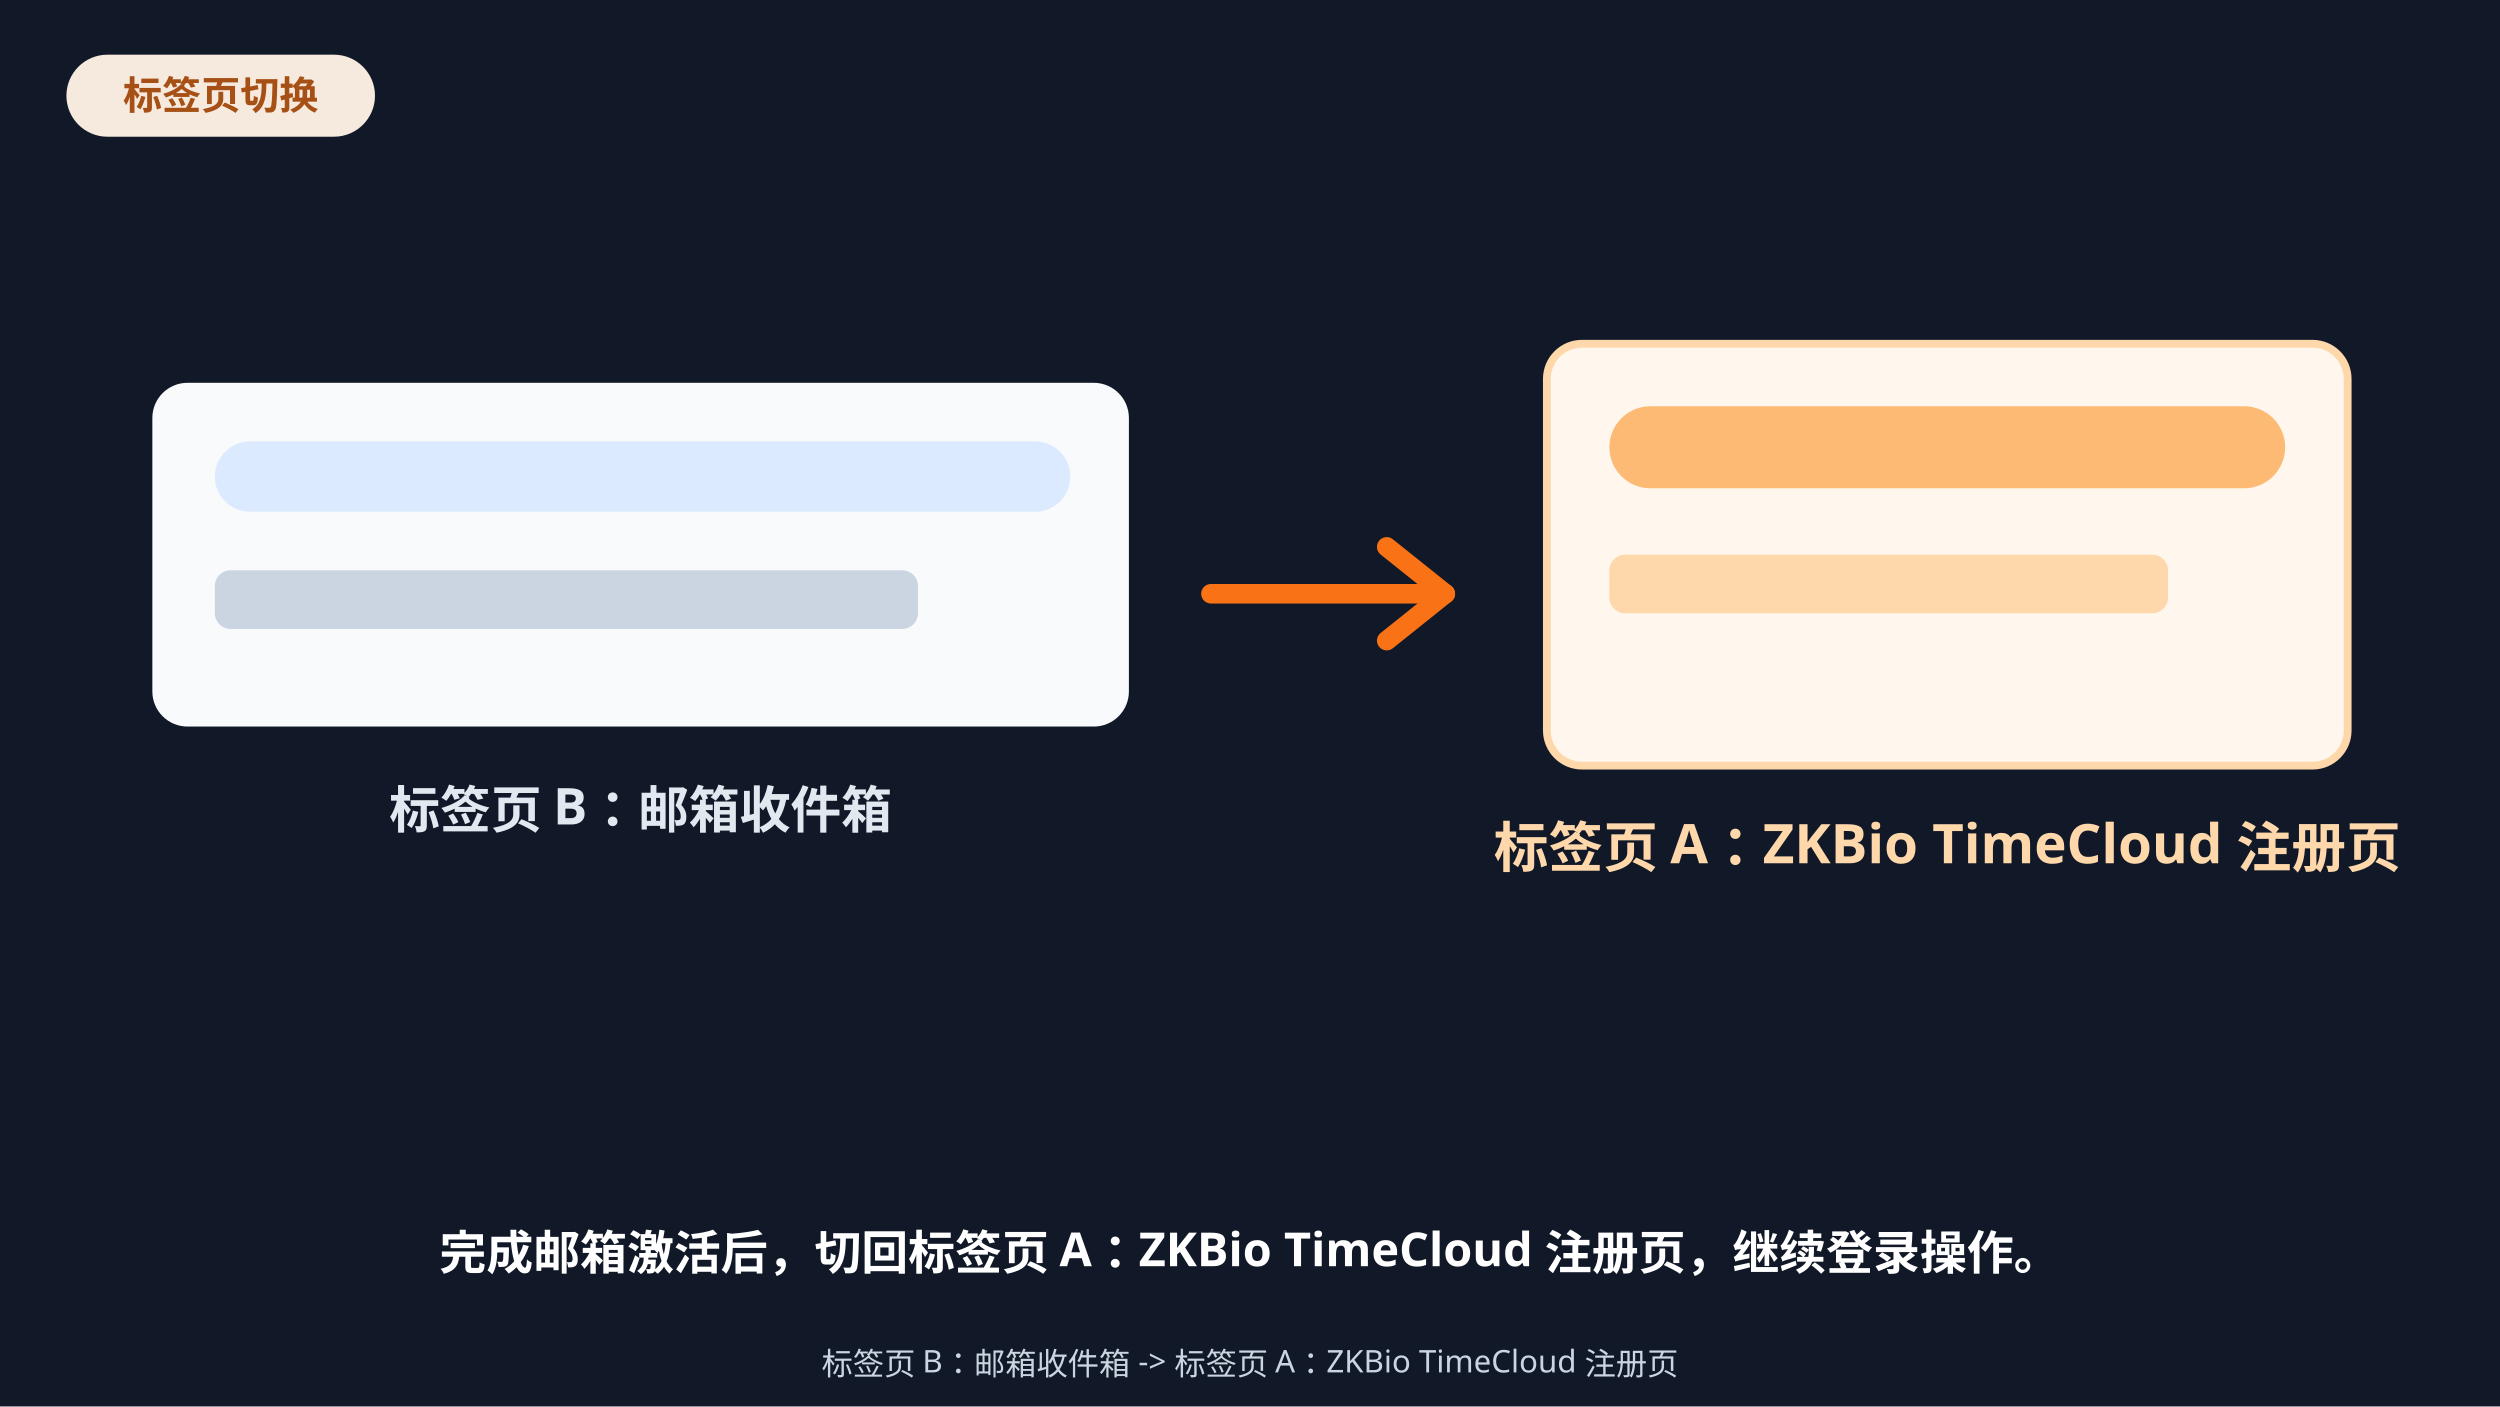
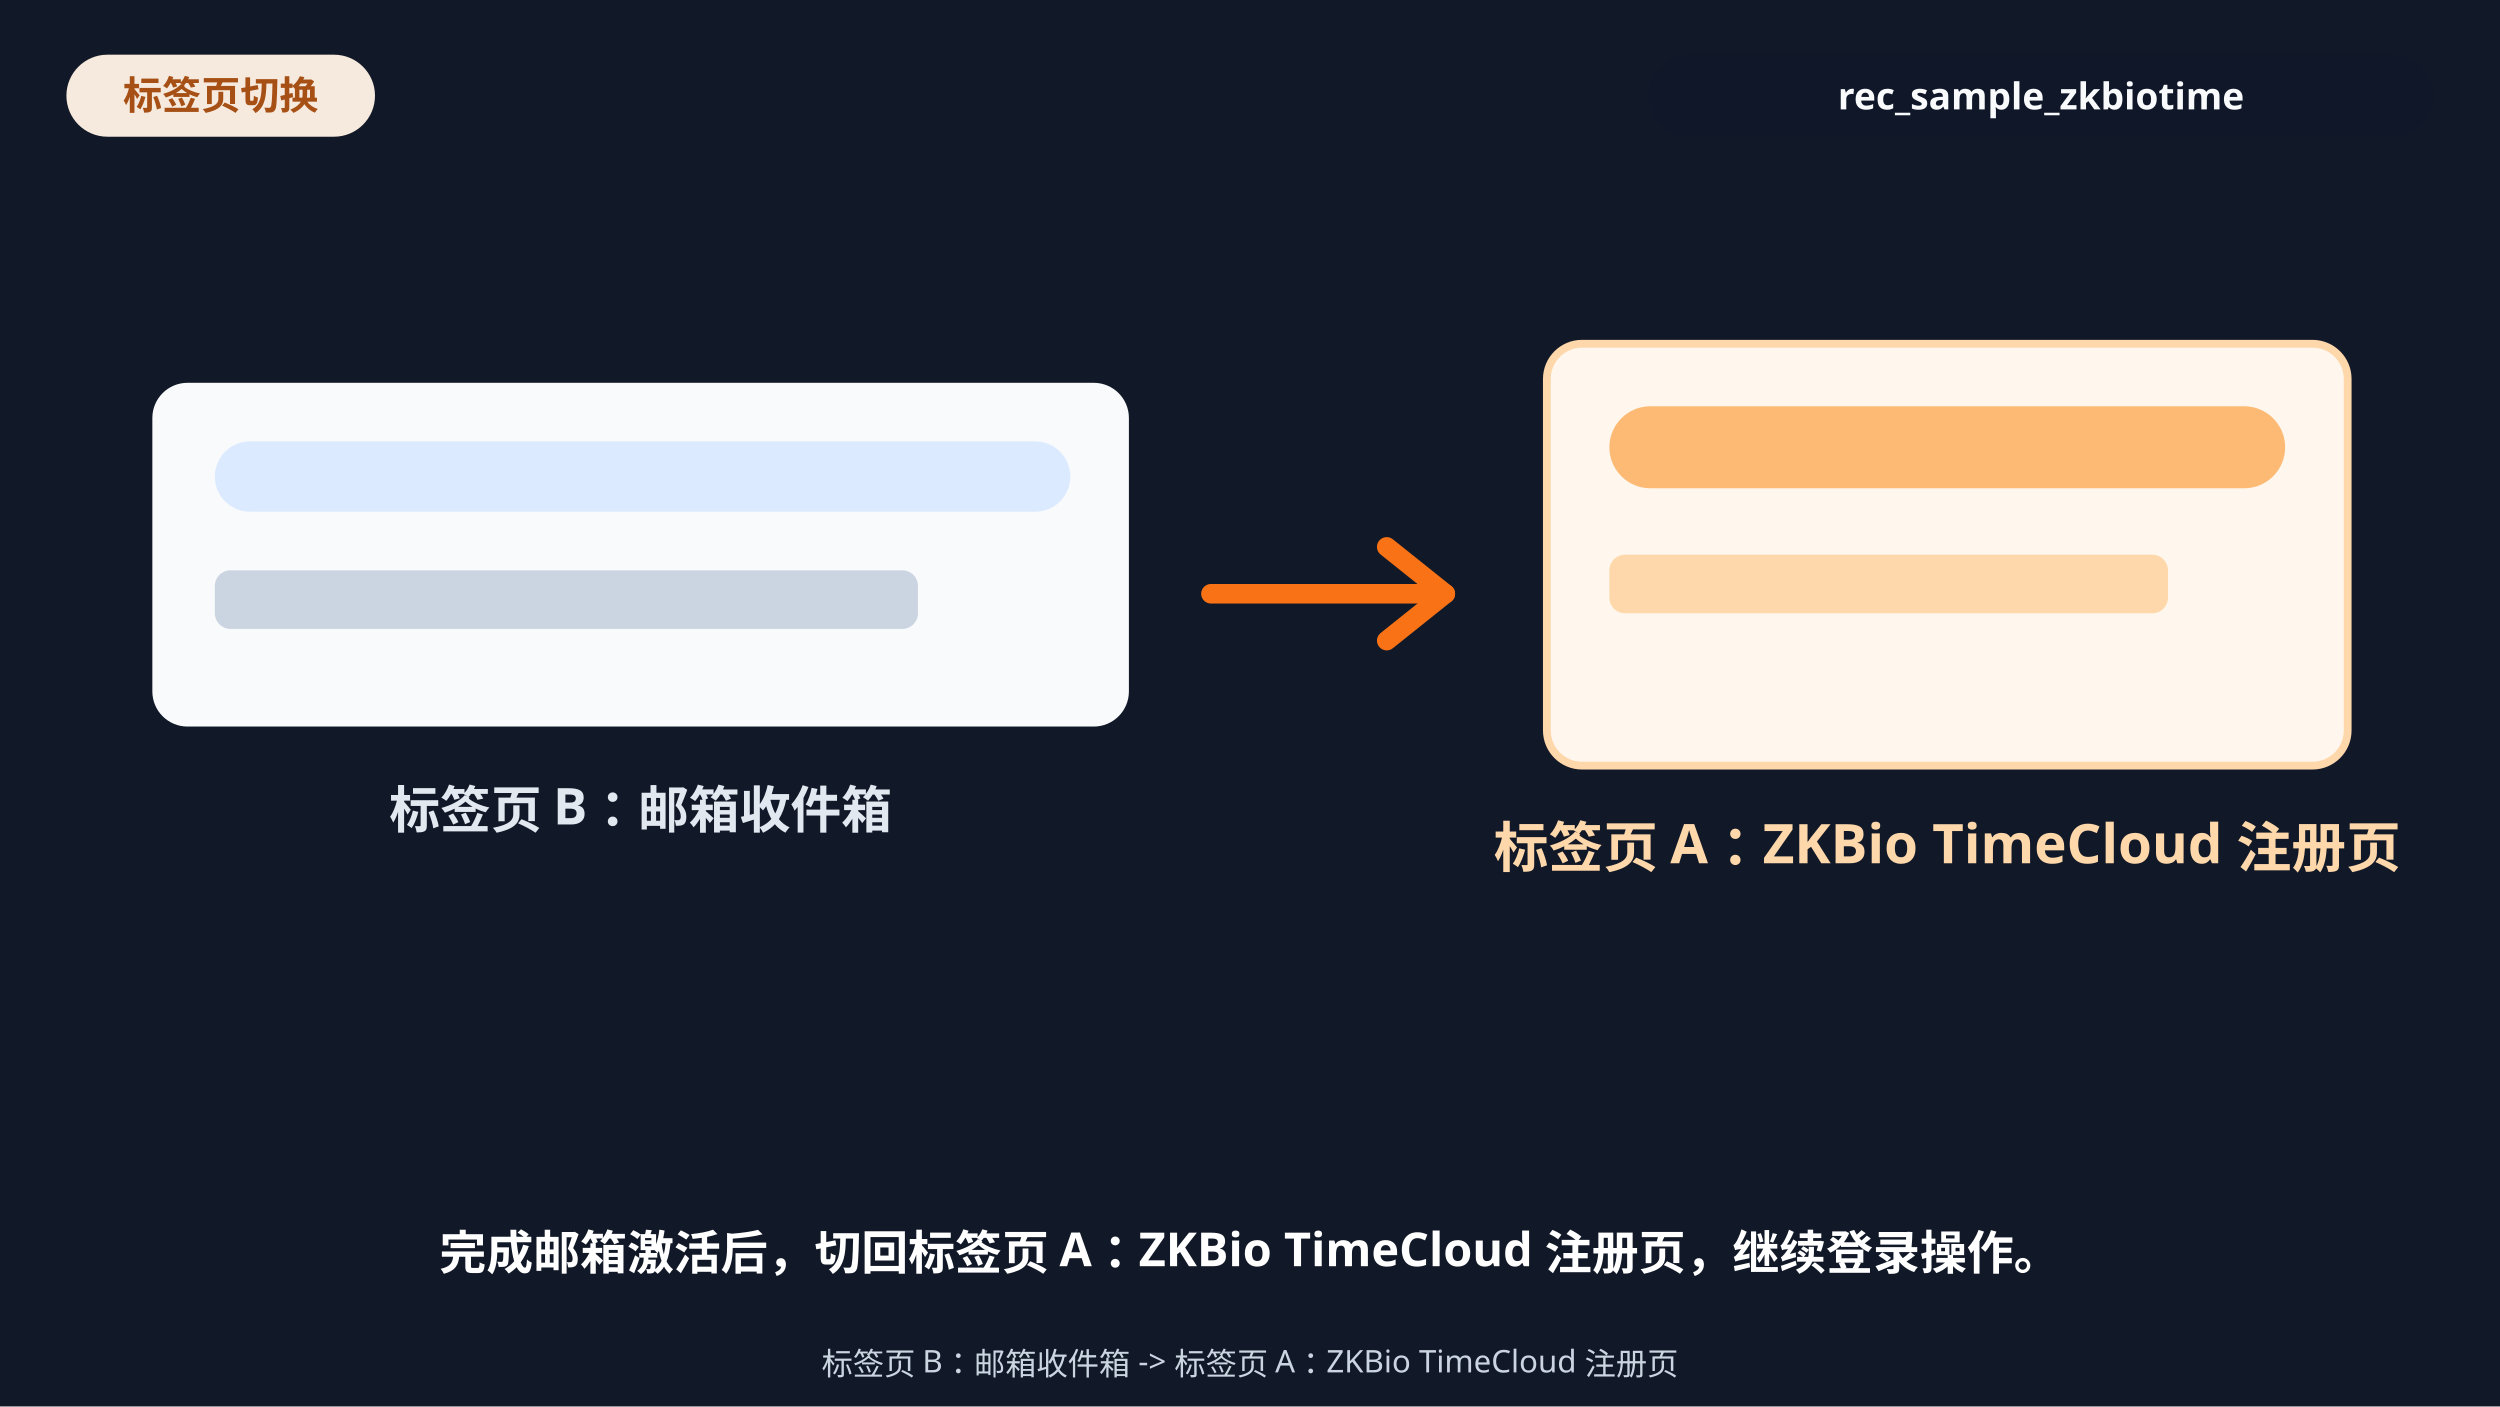
<svg xmlns="http://www.w3.org/2000/svg" width="2560" height="1440" viewBox="0 0 1280 720">
  <rect width="1280" height="720" fill="#111827" />
  <rect x="78" y="196" width="500" height="176" rx="18" fill="#f8fafc" />
  <rect x="110" y="226" width="438" height="36" rx="18" fill="#dbeafe" />
  <rect x="110" y="292" width="360" height="30" rx="8" fill="#cbd5e1" />
  <text x="328" y="424" text-anchor="middle" font-size="26" font-weight="900" fill="#e2e8f0" font-family="Microsoft YaHei, Segoe UI, sans-serif">标签页 B：邮箱收件箱</text>
  <path d="M620 304 H740" stroke="#f97316" stroke-width="10" stroke-linecap="round" />
  <path d="M740 304 l-30 -24 M740 304 l-30 24" stroke="#f97316" stroke-width="10" stroke-linecap="round" />
  <rect x="792" y="176" width="410" height="216" rx="18" fill="#fff7ed" stroke="#fed7aa" stroke-width="4" />
  <rect x="824" y="208" width="346" height="42" rx="21" fill="#fdba74" />
  <rect x="824" y="284" width="286" height="30" rx="8" fill="#fed7aa" />
  <text x="997" y="444" text-anchor="middle" font-size="28" font-weight="900" fill="#fed7aa" font-family="Microsoft YaHei, Segoe UI, sans-serif">标签页 A：ZKBio TimeCloud 注册页</text>
  <rect x="34" y="28" width="158" height="42" rx="21" fill="#fff1e4" opacity="0.96" />
  <text x="113" y="56" text-anchor="middle" font-size="20" font-weight="800" fill="#a65016" font-family="Microsoft YaHei, Segoe UI, sans-serif">标签页切换</text>
+   <rect x="844" y="28" width="402" height="42" rx="21" fill="#0f172a" opacity="0.86" />
+   <text x="1045" y="56" text-anchor="middle" font-size="19" font-weight="800" fill="#f8fafc" font-family="Microsoft YaHei, Segoe UI, sans-serif">rec_sample_zkbiotime</text>
  <rect x="0" y="586" width="1280" height="134" fill="#111827" opacity="0.88" />
  <text x="640" y="650" text-anchor="middle" font-size="24" font-weight="800" fill="#ffffff" font-family="Microsoft YaHei, Segoe UI, sans-serif">完成邮箱激活后，切回标签页 A：ZKBio TimeCloud 注册页，继续登录操作。</text>
  <text x="640" y="704" text-anchor="middle" font-size="16" fill="#cbd5e1" font-family="Microsoft YaHei, Segoe UI, sans-serif">标签页 B：邮箱收件箱 -&gt; 标签页 A：ZKBio TimeCloud 注册页</text>
</svg>
